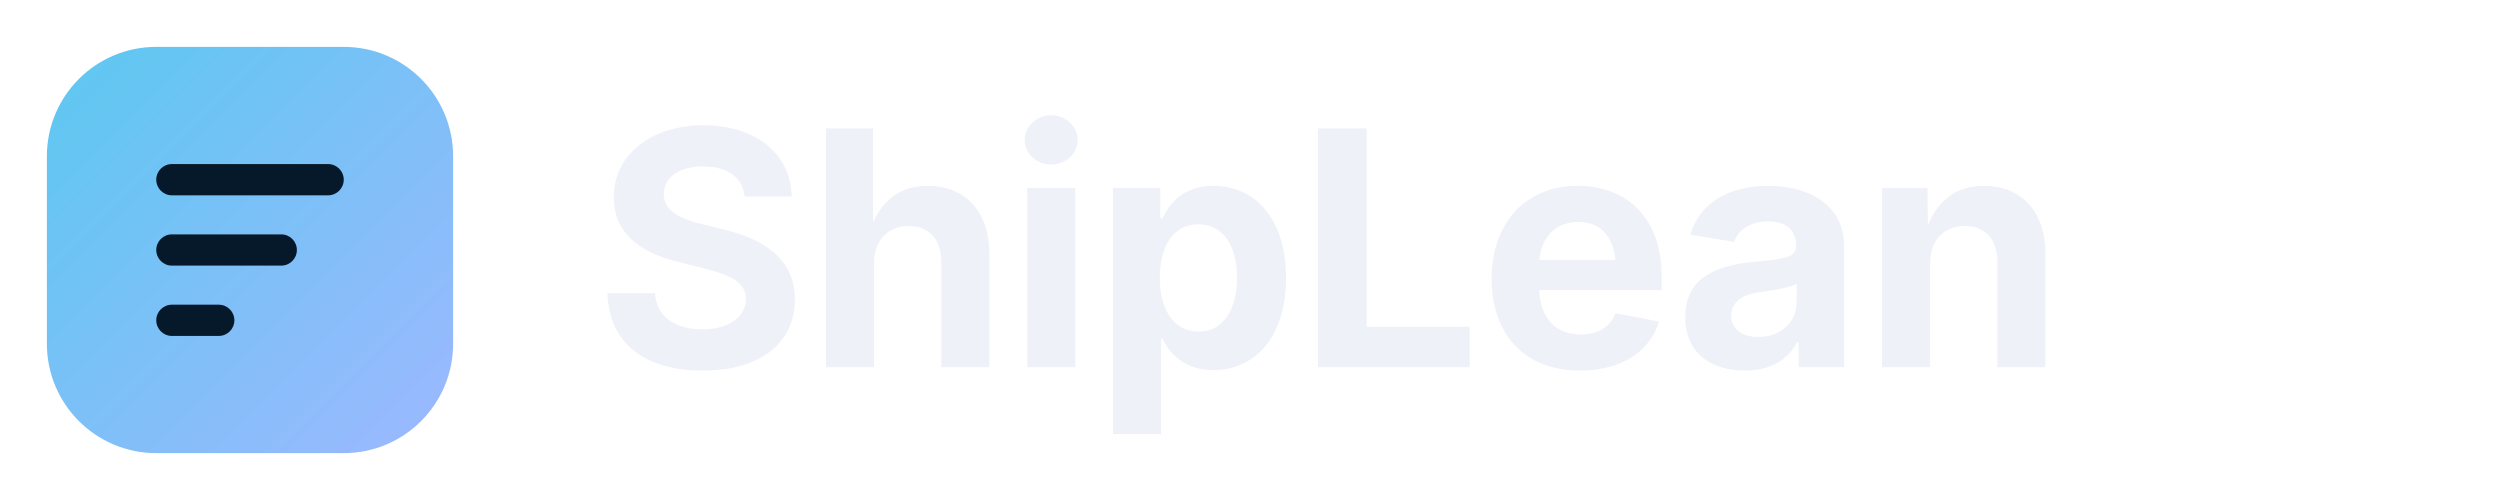
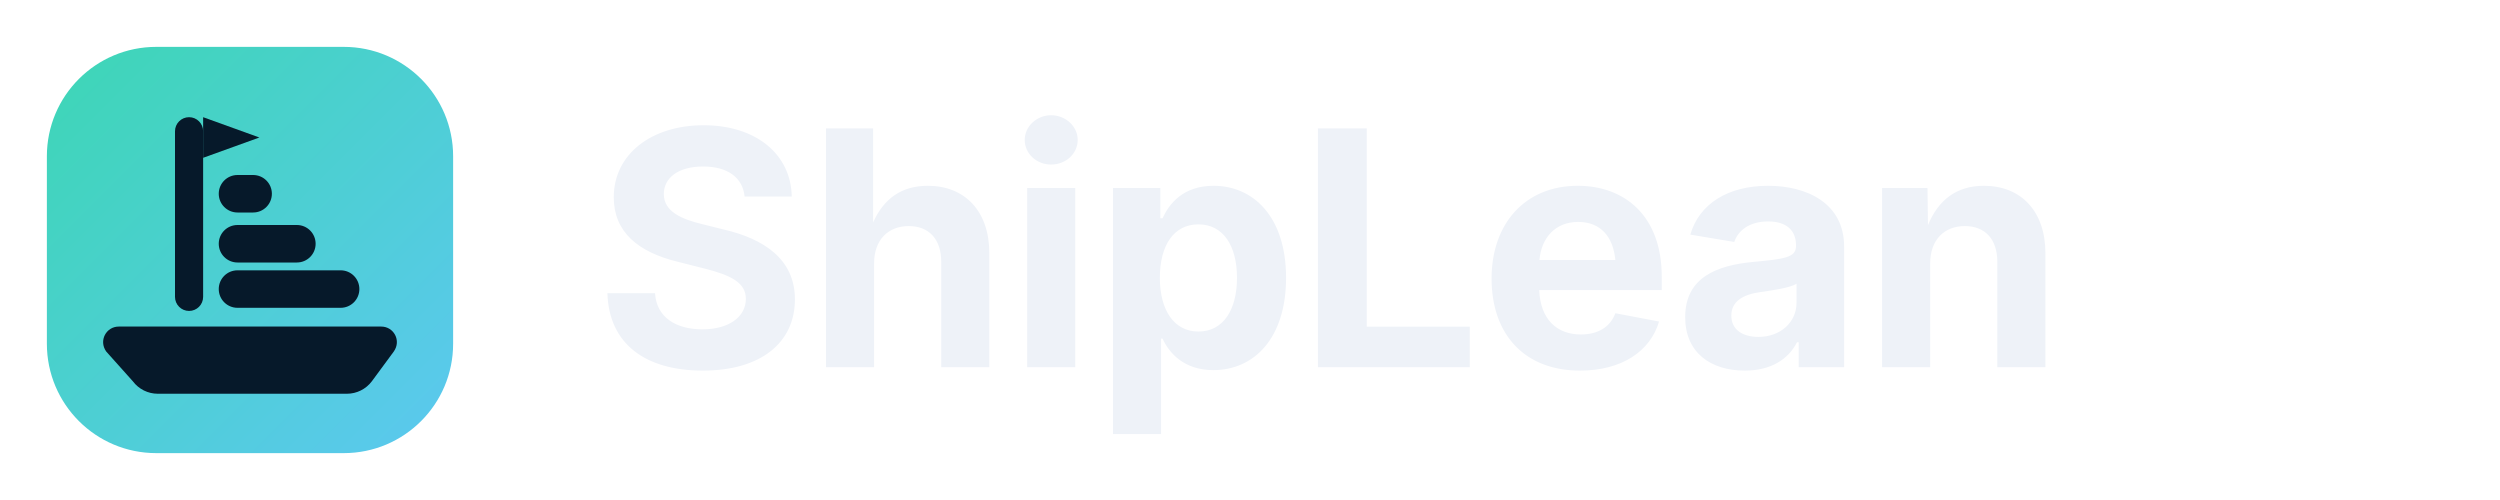
<svg xmlns="http://www.w3.org/2000/svg" viewBox="0 0 160 32" width="640" height="128">
  <defs>
    <linearGradient id="g" x1="0" y1="0" x2="1" y2="1">
-       <stop offset="0" stop-color="#5cc8f0" />
-       <stop offset="1" stop-color="#9db8ff" />
+       <stop offset="0" stop-color="#3dd6b5" />
+       <stop offset="1" stop-color="#5cc8f0" />
    </linearGradient>
  </defs>
  <g transform="translate(3 3)">
    <rect width="26" height="26" rx="7" fill="url(#g)" />
-     <rect x="7" y="7.5" width="12" height="2" rx="1" fill="#06192a" />
-     <rect x="7" y="12" width="9" height="2" rx="1" fill="#06192a" />
-     <rect x="7" y="16.5" width="5" height="2" rx="1" fill="#06192a" />
+     <g fill="#06192a">
+       <rect x="8.2" y="4.5" width="1.8" height="12.4" rx=".9" />
+       <path d="M10 4.5 13.6 5.8 10 7.1z" />
+       <rect x="11" y="8.2" width="3.4" height="2.4" rx="1.2" />
+       <rect x="11" y="11.4" width="6.2" height="2.4" rx="1.2" />
+       <rect x="11" y="14.3" width="9" height="2.4" rx="1.2" />
+       <path d="M4.6 17.9h16.8c.8 0 1.3.9.8 1.6l-1.4 1.9a2 2 0 0 1-1.6.8H7.1a2 2 0 0 1-1.6-.8l-1.7-1.9c-.5-.7 0-1.6.8-1.6Z" />
+     </g>
  </g>
  <text x="38" y="23.5" font-family="Inter, system-ui, -apple-system, 'Segoe UI', sans-serif" font-size="21" font-weight="700" letter-spacing="-0.2" fill="#eef2f8">ShipLean</text>
</svg>
